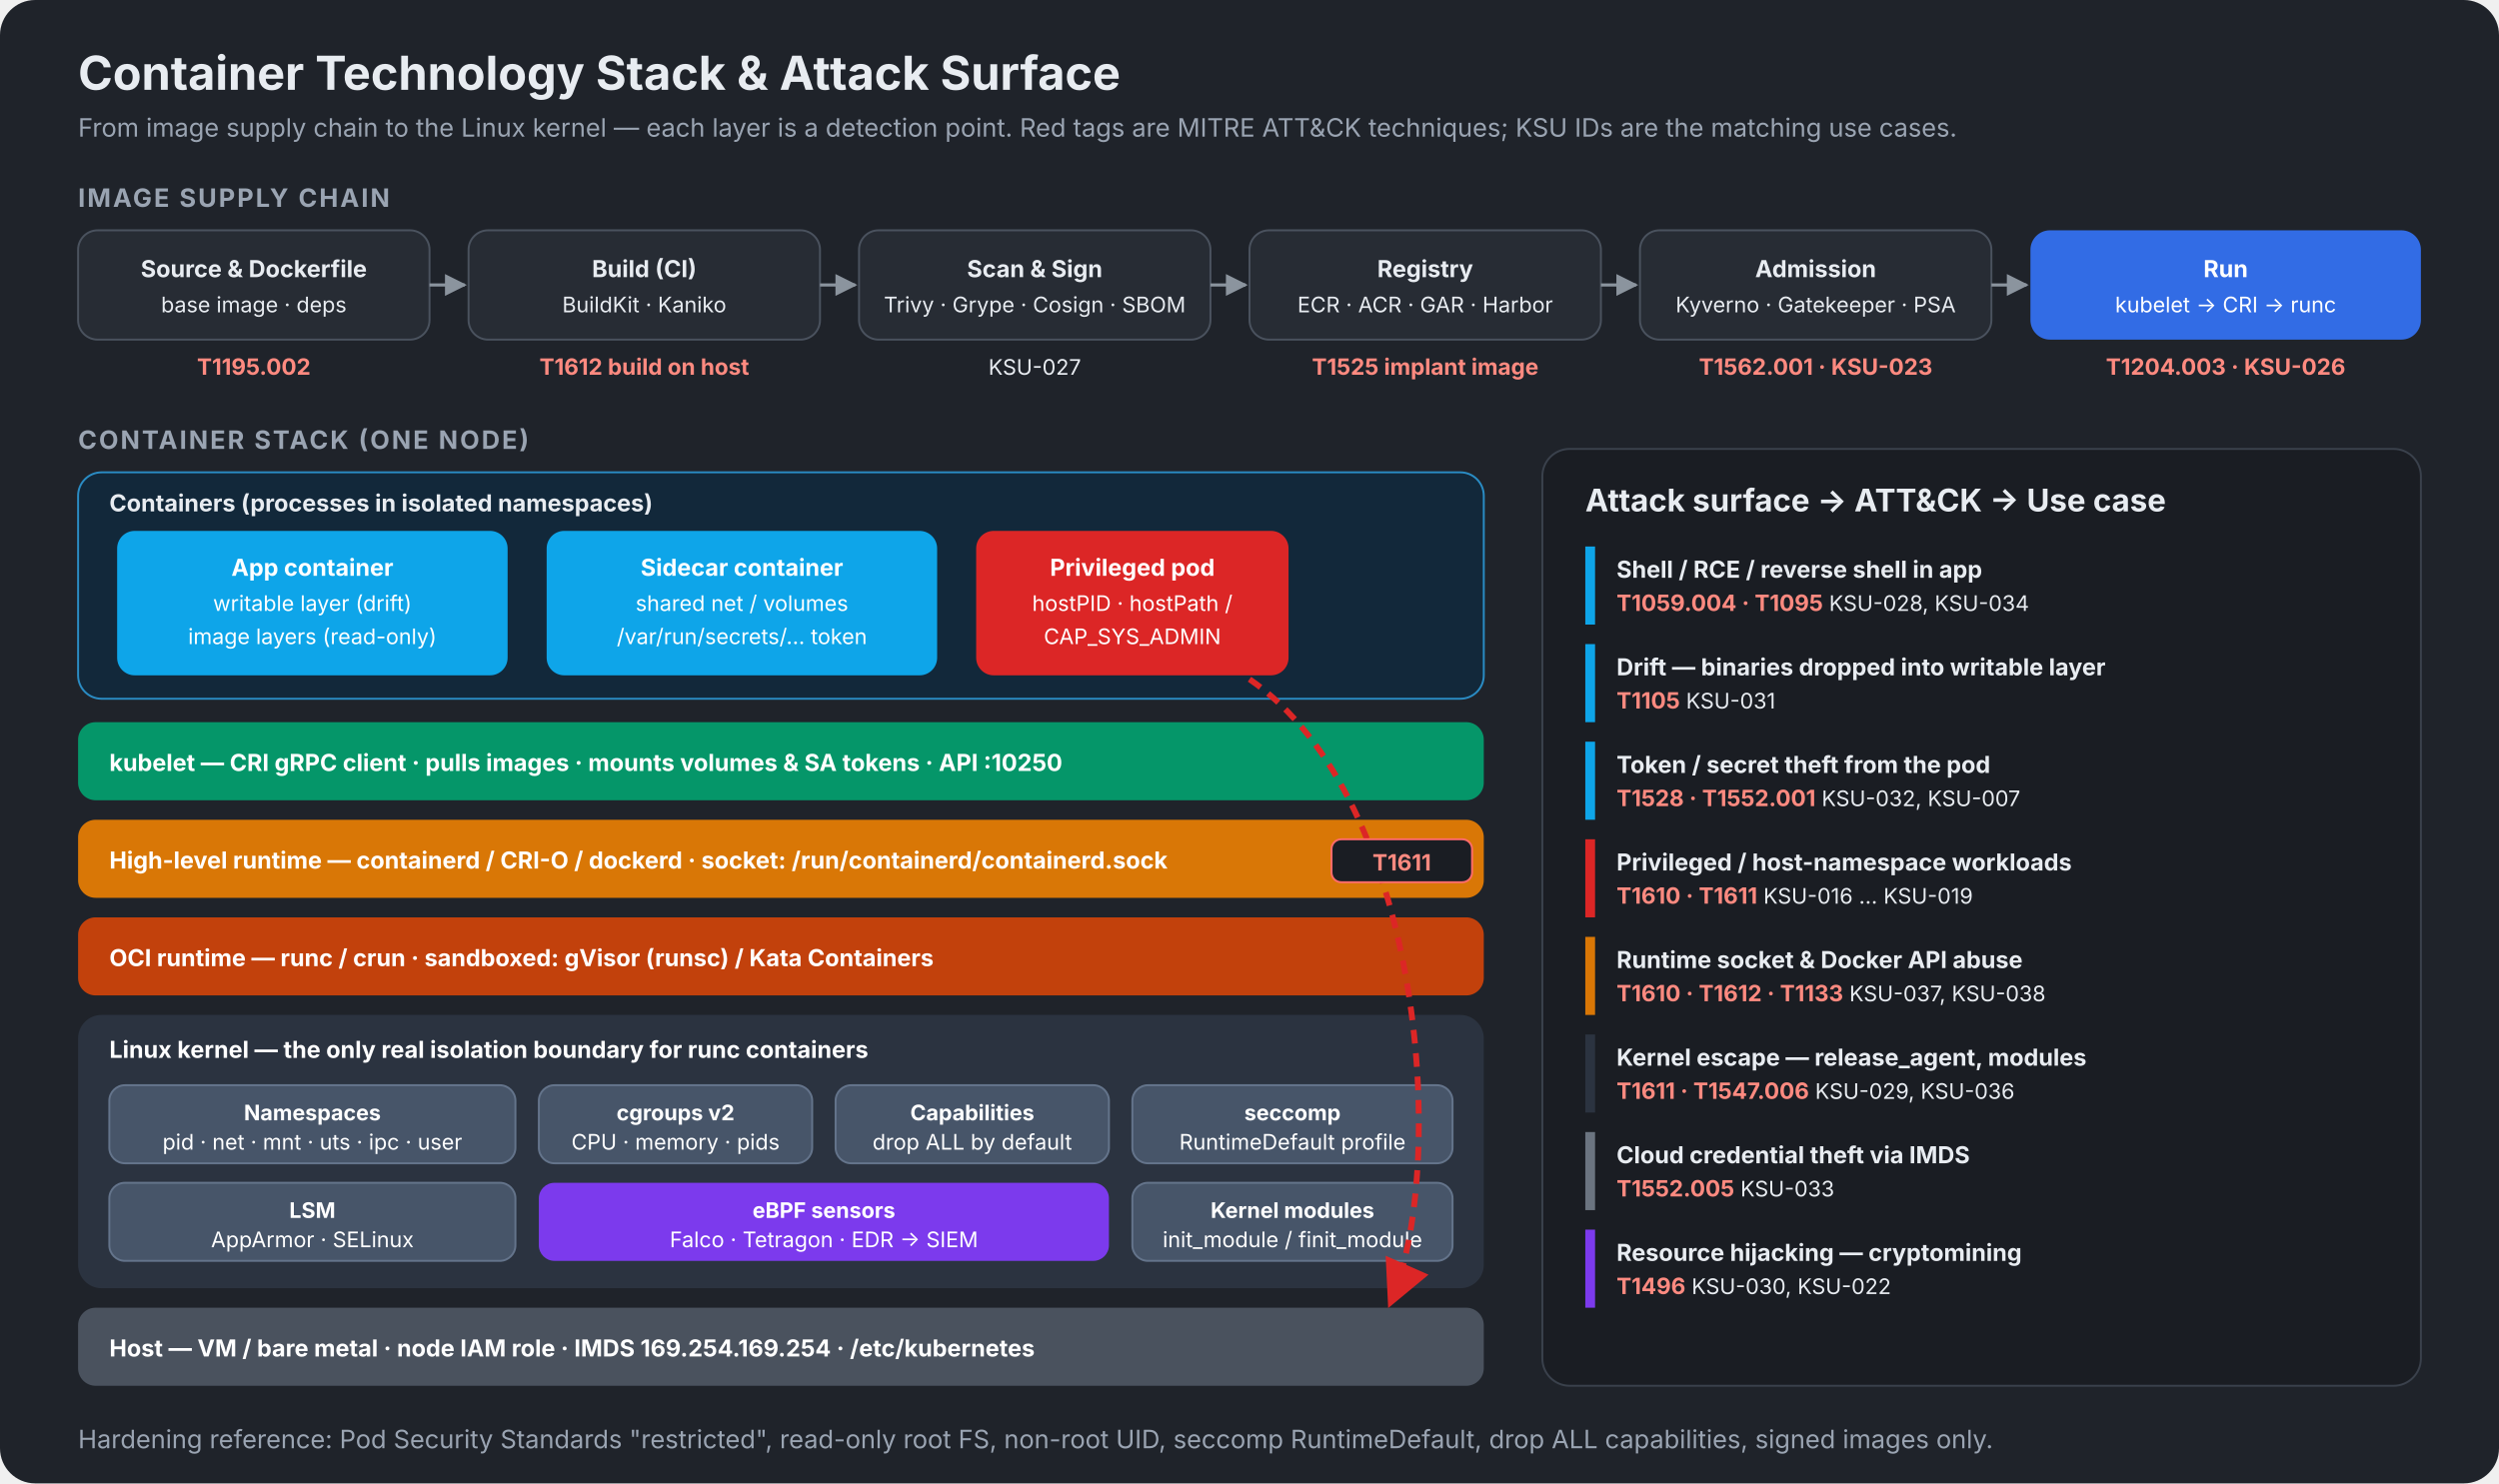
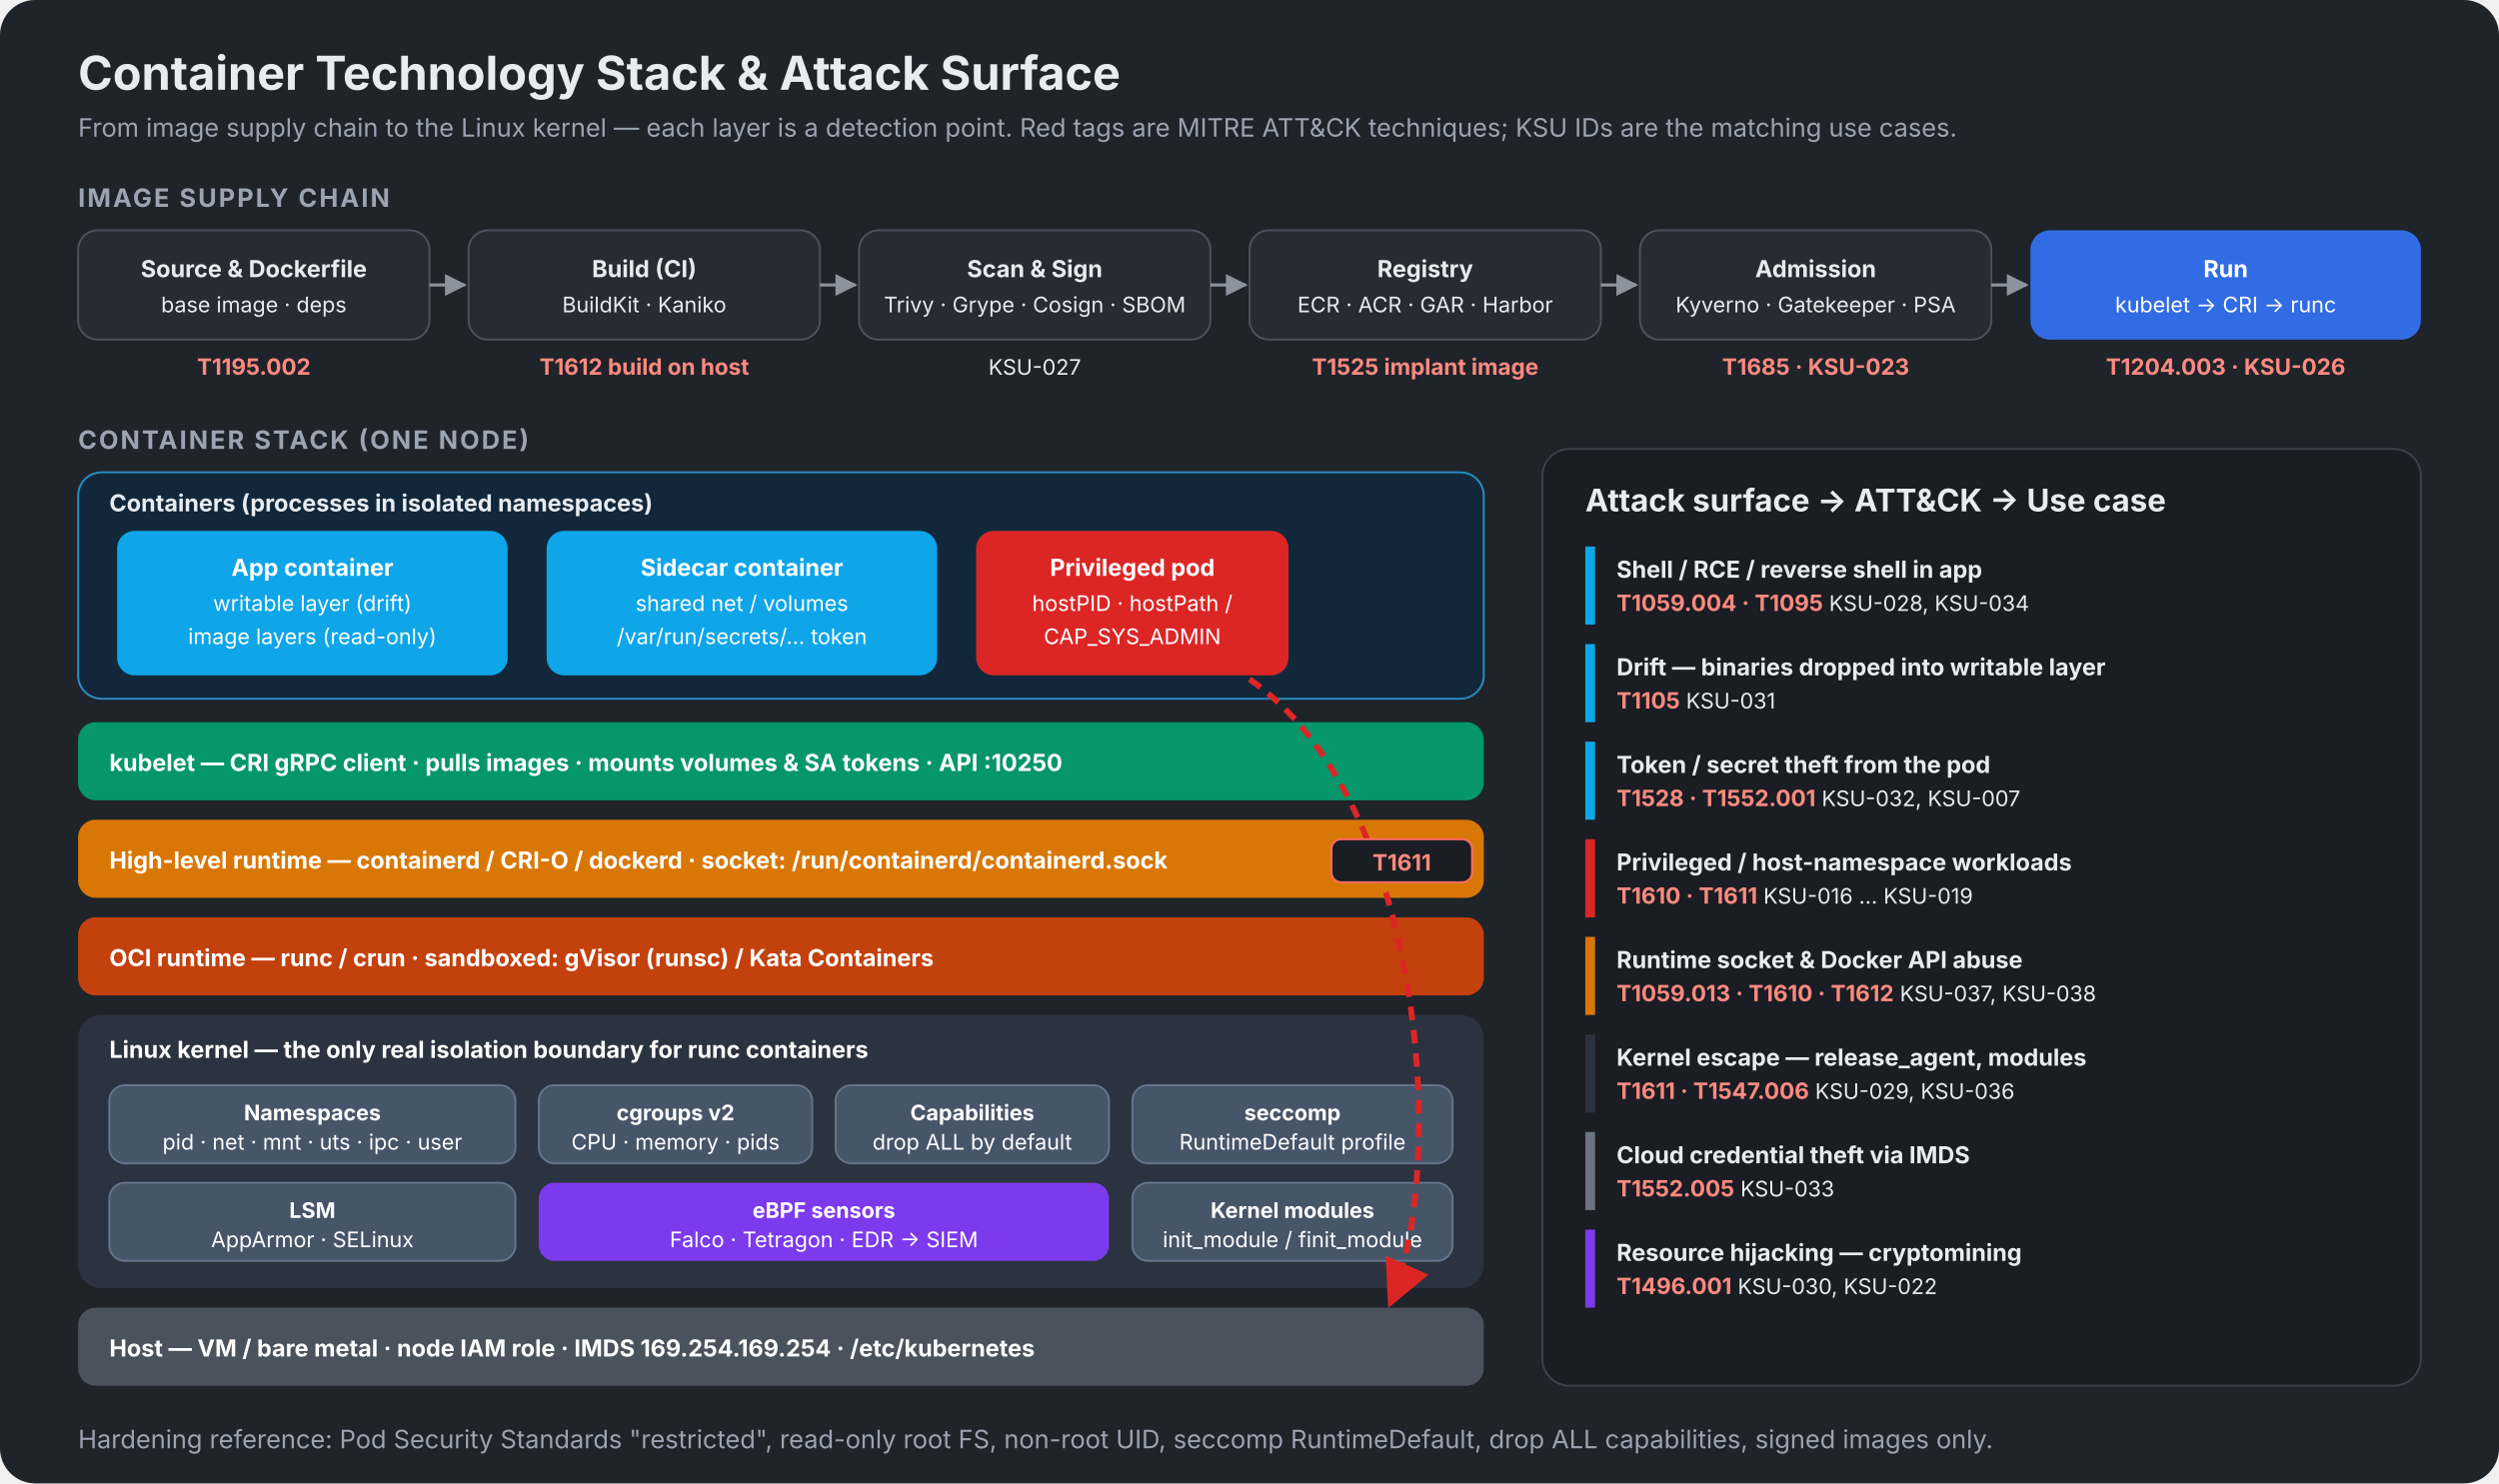
<svg xmlns="http://www.w3.org/2000/svg" viewBox="0 0 1280 760" width="1280" height="760" role="img" aria-labelledby="t d">
  <defs>
    <marker id="a" viewBox="0 0 10 10" refX="9" refY="5" markerWidth="7" markerHeight="7" orient="auto">
      <path d="M0,0 L10,5 L0,10 z" fill="#8b949e" />
    </marker>
    <marker id="ar" viewBox="0 0 10 10" refX="9" refY="5" markerWidth="8" markerHeight="8" orient="auto">
      <path d="M0,0 L10,5 L0,10 z" fill="#dc2626" />
    </marker>
    <style>
      text { font-family: Inter, "Segoe UI", Helvetica, Arial, sans-serif; fill: #e8ecf1; }
      .h1 { font-size: 24px; font-weight: 700; }
      .sub { font-size: 13px; fill: #9aa4b2; }
      .zone { font-size: 13px; font-weight: 700; letter-spacing: .08em; fill: #9aa4b2; }
      .w { fill: #ffffff; }
      .b { font-weight: 700; }
      .c { text-anchor: middle; }
      .s { font-size: 12px; }
      .xs { font-size: 11px; }
      .t { font-size: 11.5px; font-weight: 700; fill: #ff8a80; }
      .chip { fill: #475569; stroke: #64748b; }
    </style>
  </defs>
  <rect x="0" y="0" width="1280" height="760" rx="18" fill="#1f232a" />
  <text x="40" y="46" class="h1">Container Technology Stack &amp; Attack Surface</text>
  <text x="40" y="70" class="sub">From image supply chain to the Linux kernel — each layer is a detection point. Red tags are MITRE ATT&amp;CK techniques; KSU IDs are the matching use cases.</text>
  <text x="40" y="106" class="zone">IMAGE SUPPLY CHAIN</text>
  <g>
    <rect x="40" y="118" width="180" height="56" rx="10" fill="#272c34" stroke="#4a525e" />
    <text x="130" y="142" class="c b s">Source &amp; Dockerfile</text>
    <text x="130" y="160" class="c xs">base image · deps</text>
    <rect x="240" y="118" width="180" height="56" rx="10" fill="#272c34" stroke="#4a525e" />
    <text x="330" y="142" class="c b s">Build (CI)</text>
    <text x="330" y="160" class="c xs">BuildKit · Kaniko</text>
    <rect x="440" y="118" width="180" height="56" rx="10" fill="#272c34" stroke="#4a525e" />
    <text x="530" y="142" class="c b s">Scan &amp; Sign</text>
    <text x="530" y="160" class="c xs">Trivy · Grype · Cosign · SBOM</text>
    <rect x="640" y="118" width="180" height="56" rx="10" fill="#272c34" stroke="#4a525e" />
    <text x="730" y="142" class="c b s">Registry</text>
    <text x="730" y="160" class="c xs">ECR · ACR · GAR · Harbor</text>
    <rect x="840" y="118" width="180" height="56" rx="10" fill="#272c34" stroke="#4a525e" />
    <text x="930" y="142" class="c b s">Admission</text>
    <text x="930" y="160" class="c xs">Kyverno · Gatekeeper · PSA</text>
    <rect x="1040" y="118" width="200" height="56" rx="10" fill="#326ce5" />
    <text x="1140" y="142" class="c b s w">Run</text>
    <text x="1140" y="160" class="c xs w">kubelet → CRI → runc</text>
    <path d="M220,146 L238,146" stroke="#8b949e" stroke-width="1.6" marker-end="url(#a)" />
    <path d="M420,146 L438,146" stroke="#8b949e" stroke-width="1.6" marker-end="url(#a)" />
    <path d="M620,146 L638,146" stroke="#8b949e" stroke-width="1.6" marker-end="url(#a)" />
    <path d="M820,146 L838,146" stroke="#8b949e" stroke-width="1.6" marker-end="url(#a)" />
    <path d="M1020,146 L1038,146" stroke="#8b949e" stroke-width="1.6" marker-end="url(#a)" />
    <text x="130" y="192" class="c t">T1195.002</text>
    <text x="330" y="192" class="c t">T1612 build on host</text>
    <text x="530" y="192" class="c xs">KSU-027</text>
    <text x="730" y="192" class="c t">T1525 implant image</text>
-     <text x="930" y="192" class="c t">T1562.001 · KSU-023</text>
+     <text x="930" y="192" class="c t">T1685 · KSU-023</text>
    <text x="1140" y="192" class="c t">T1204.003 · KSU-026</text>
  </g>
  <text x="40" y="230" class="zone">CONTAINER STACK (ONE NODE)</text>
  <rect x="40" y="242" width="720" height="116" rx="12" fill="#12283a" stroke="#2a8cc4" />
  <text x="56" y="262" class="b s" fill="#7dd3fc">Containers (processes in isolated namespaces)</text>
  <g>
    <rect x="60" y="272" width="200" height="74" rx="9" fill="#0ea5e9" />
    <text x="160" y="295" class="c b s w">App container</text>
    <text x="160" y="313" class="c xs w">writable layer (drift)</text>
    <text x="160" y="330" class="c xs w">image layers (read-only)</text>
    <rect x="280" y="272" width="200" height="74" rx="9" fill="#0ea5e9" />
    <text x="380" y="295" class="c b s w">Sidecar container</text>
    <text x="380" y="313" class="c xs w">shared net / volumes</text>
    <text x="380" y="330" class="c xs w">/var/run/secrets/… token</text>
    <rect x="500" y="272" width="160" height="74" rx="9" fill="#dc2626" />
    <text x="580" y="295" class="c b s w">Privileged pod</text>
    <text x="580" y="313" class="c xs w">hostPID · hostPath /</text>
    <text x="580" y="330" class="c xs w">CAP_SYS_ADMIN</text>
  </g>
  <rect x="40" y="370" width="720" height="40" rx="9" fill="#059669" />
  <text x="56" y="395" class="b s w">kubelet — CRI gRPC client · pulls images · mounts volumes &amp; SA tokens · API :10250</text>
  <rect x="40" y="420" width="720" height="40" rx="9" fill="#d97706" />
  <text x="56" y="445" class="b s w">High-level runtime — containerd / CRI-O / dockerd · socket: /run/containerd/containerd.sock</text>
  <rect x="40" y="470" width="720" height="40" rx="9" fill="#c2410c" />
  <text x="56" y="495" class="b s w">OCI runtime — runc / crun · sandboxed: gVisor (runsc) / Kata Containers</text>
  <rect x="40" y="520" width="720" height="140" rx="12" fill="#2b3340" />
  <text x="56" y="542" class="b s w">Linux kernel — the only real isolation boundary for runc containers</text>
  <g>
    <rect x="56" y="556" width="208" height="40" rx="8" class="chip" />
    <text x="160" y="574" class="c b xs w">Namespaces</text>
    <text x="160" y="589" class="c xs w">pid · net · mnt · uts · ipc · user</text>
    <rect x="276" y="556" width="140" height="40" rx="8" class="chip" />
    <text x="346" y="574" class="c b xs w">cgroups v2</text>
    <text x="346" y="589" class="c xs w">CPU · memory · pids</text>
    <rect x="428" y="556" width="140" height="40" rx="8" class="chip" />
    <text x="498" y="574" class="c b xs w">Capabilities</text>
    <text x="498" y="589" class="c xs w">drop ALL by default</text>
    <rect x="580" y="556" width="164" height="40" rx="8" class="chip" />
    <text x="662" y="574" class="c b xs w">seccomp</text>
    <text x="662" y="589" class="c xs w">RuntimeDefault profile</text>
    <rect x="56" y="606" width="208" height="40" rx="8" class="chip" />
    <text x="160" y="624" class="c b xs w">LSM</text>
    <text x="160" y="639" class="c xs w">AppArmor · SELinux</text>
    <rect x="276" y="606" width="292" height="40" rx="8" fill="#7c3aed" />
    <text x="422" y="624" class="c b xs w">eBPF sensors</text>
    <text x="422" y="639" class="c xs w">Falco · Tetragon · EDR → SIEM</text>
    <rect x="580" y="606" width="164" height="40" rx="8" class="chip" />
    <text x="662" y="624" class="c b xs w">Kernel modules</text>
    <text x="662" y="639" class="c xs w">init_module / finit_module</text>
  </g>
  <rect x="40" y="670" width="720" height="40" rx="9" fill="#4a525e" />
  <text x="56" y="695" class="b s w">Host — VM / bare metal · node IAM role · IMDS 169.254.169.254 · /etc/kubernetes</text>
  <path d="M640,348 C 730,410 742,600 712,668" stroke="#dc2626" stroke-width="3" stroke-dasharray="7 5" fill="none" marker-end="url(#ar)" />
  <rect x="682" y="430" width="72" height="22" rx="5" fill="#1a1d23" stroke="#ff6b6b" />
  <text x="718" y="446" class="c t">T1611</text>
  <rect x="790" y="230" width="450" height="480" rx="14" fill="#1a1d23" stroke="#3a414c" />
  <text x="812" y="262" class="b" font-size="16">Attack surface → ATT&amp;CK → Use case</text>
  <g>
    <rect x="812" y="280" width="5" height="40" fill="#0ea5e9" />
    <text x="828" y="296" class="b s">Shell / RCE / reverse shell in app</text>
    <text x="828" y="313" class="xs">
      <tspan class="t">T1059.004 · T1095</tspan>   KSU-028, KSU-034</text>
    <rect x="812" y="330" width="5" height="40" fill="#0ea5e9" />
    <text x="828" y="346" class="b s">Drift — binaries dropped into writable layer</text>
    <text x="828" y="363" class="xs">
      <tspan class="t">T1105</tspan>   KSU-031</text>
    <rect x="812" y="380" width="5" height="40" fill="#0ea5e9" />
    <text x="828" y="396" class="b s">Token / secret theft from the pod</text>
    <text x="828" y="413" class="xs">
      <tspan class="t">T1528 · T1552.001</tspan>   KSU-032, KSU-007</text>
    <rect x="812" y="430" width="5" height="40" fill="#dc2626" />
    <text x="828" y="446" class="b s">Privileged / host-namespace workloads</text>
    <text x="828" y="463" class="xs">
      <tspan class="t">T1610 · T1611</tspan>   KSU-016 … KSU-019</text>
    <rect x="812" y="480" width="5" height="40" fill="#d97706" />
    <text x="828" y="496" class="b s">Runtime socket &amp; Docker API abuse</text>
    <text x="828" y="513" class="xs">
-       <tspan class="t">T1610 · T1612 · T1133</tspan>   KSU-037, KSU-038</text>
+       <tspan class="t">T1059.013 · T1610 · T1612</tspan>   KSU-037, KSU-038</text>
    <rect x="812" y="530" width="5" height="40" fill="#2b3340" />
    <text x="828" y="546" class="b s">Kernel escape — release_agent, modules</text>
    <text x="828" y="563" class="xs">
      <tspan class="t">T1611 · T1547.006</tspan>   KSU-029, KSU-036</text>
    <rect x="812" y="580" width="5" height="40" fill="#6b7480" />
    <text x="828" y="596" class="b s">Cloud credential theft via IMDS</text>
    <text x="828" y="613" class="xs">
      <tspan class="t">T1552.005</tspan>   KSU-033</text>
    <rect x="812" y="630" width="5" height="40" fill="#7c3aed" />
    <text x="828" y="646" class="b s">Resource hijacking — cryptomining</text>
    <text x="828" y="663" class="xs">
-       <tspan class="t">T1496</tspan>   KSU-030, KSU-022</text>
+       <tspan class="t">T1496.001</tspan>   KSU-030, KSU-022</text>
  </g>
  <text x="40" y="742" class="sub" font-size="11.5">Hardening reference: Pod Security Standards "restricted", read-only root FS, non-root UID, seccomp RuntimeDefault, drop ALL capabilities, signed images only.</text>
</svg>
